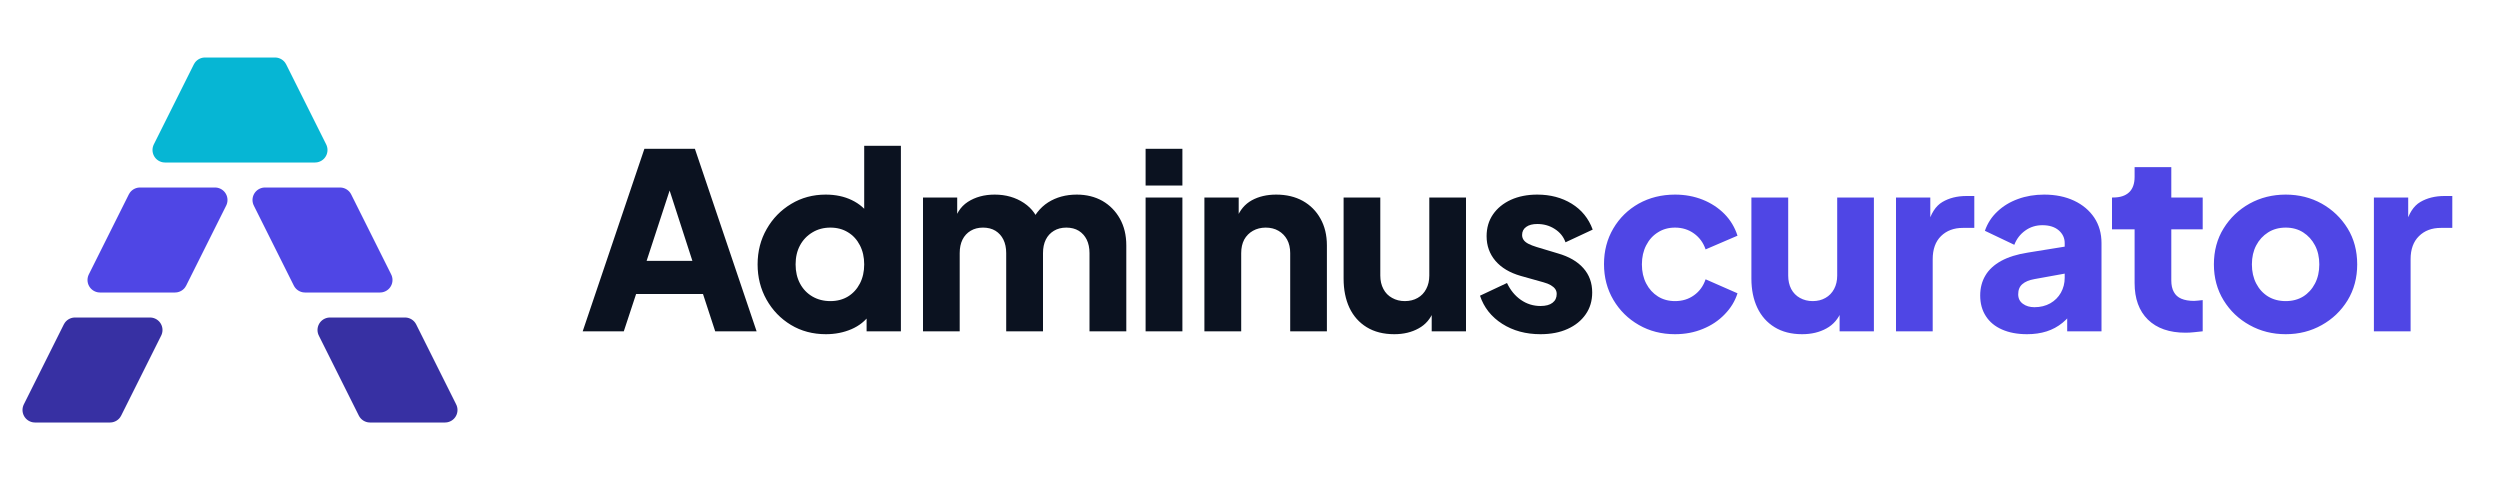
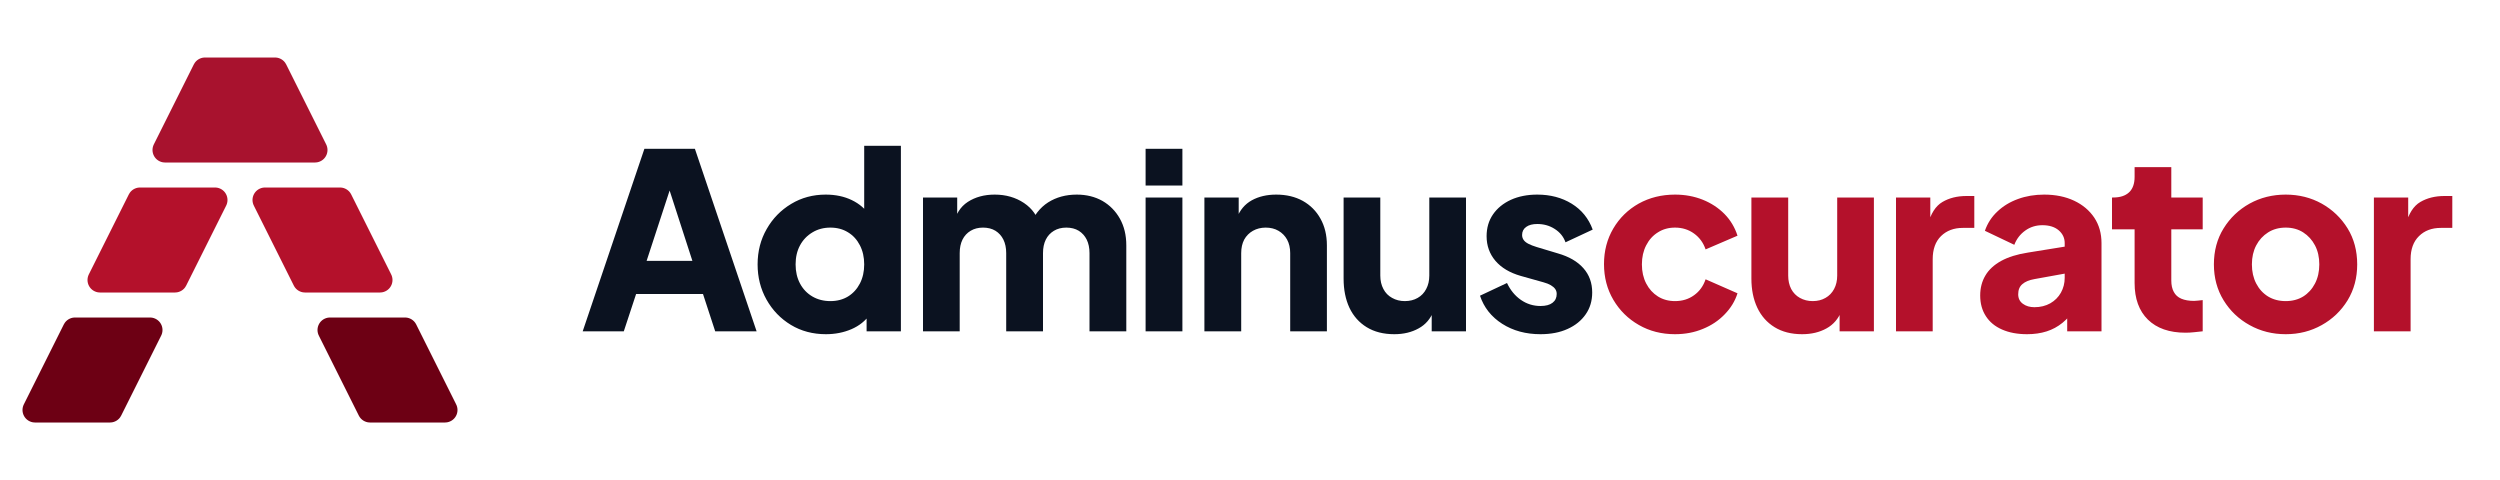
<svg xmlns="http://www.w3.org/2000/svg" viewBox="0 0 250 48" role="img" aria-label="Adminuscurator">
-   <path d="M7.5 33L15 33L11 41L3.5 41Z" fill="#3730a3" stroke="#3730a3" stroke-width="2.5" stroke-linejoin="round" />
-   <path d="M40.5 33L33 33L37 41L44.5 41Z" fill="#3730a3" stroke="#3730a3" stroke-width="2.5" stroke-linejoin="round" />
-   <path d="M14 20L21.5 20L17.5 28L10 28Z" fill="#4f46e5" stroke="#4f46e5" stroke-width="2.5" stroke-linejoin="round" />
-   <path d="M34 20L26.5 20L30.5 28L38 28Z" fill="#4f46e5" stroke="#4f46e5" stroke-width="2.5" stroke-linejoin="round" />
-   <path d="M20.5 7L27.5 7L31.5 15L16.5 15Z" fill="#06b6d4" stroke="#06b6d4" stroke-width="2.5" stroke-linejoin="round" />
+   <path d="M7.5 33L15 33L11 41L3.5 41Z" fill="#6d0014" stroke="#6d0014" stroke-width="2.5" stroke-linejoin="round" />
+   <path d="M40.5 33L33 33L37 41L44.5 41Z" fill="#6d0014" stroke="#6d0014" stroke-width="2.5" stroke-linejoin="round" />
+   <path d="M14 20L21.5 20L17.5 28L10 28Z" fill="#b4112b" stroke="#b4112b" stroke-width="2.5" stroke-linejoin="round" />
+   <path d="M34 20L26.5 20L30.5 28L38 28Z" fill="#b4112b" stroke="#b4112b" stroke-width="2.5" stroke-linejoin="round" />
+   <path d="M20.5 7L27.5 7L31.5 15L16.5 15Z" fill="#a8122e" stroke="#a8122e" stroke-width="2.5" stroke-linejoin="round" />
  <path d="M62.38 33.13L58.27 33.13L64.44 14.88L69.49 14.88L75.66 33.13L71.52 33.13L70.30 29.40L63.61 29.40L62.38 33.13ZM67.48 17.47L64.66 26.09L69.24 26.09L66.45 17.47L67.48 17.47ZM82.59 33.42L82.59 33.42Q80.63 33.42 79.09 32.49Q77.55 31.56 76.65 29.96Q75.76 28.37 75.76 26.44L75.76 26.44Q75.76 24.48 76.67 22.90Q77.57 21.32 79.12 20.39Q80.66 19.46 82.57 19.46L82.57 19.46Q84.04 19.46 85.18 20.01Q86.32 20.56 86.98 21.56L86.98 21.56L86.42 22.30L86.42 14.58L90.09 14.58L90.09 33.13L86.66 33.13L86.66 30.68L87.00 31.43Q86.32 32.41 85.14 32.92Q83.97 33.42 82.59 33.42ZM83.04 30.11L83.04 30.11Q84.04 30.11 84.80 29.65Q85.56 29.18 85.99 28.35Q86.42 27.52 86.42 26.44L86.42 26.44Q86.42 25.36 85.99 24.53Q85.56 23.69 84.80 23.23Q84.04 22.76 83.04 22.76L83.04 22.76Q82.03 22.76 81.24 23.24Q80.44 23.72 80.00 24.54Q79.56 25.36 79.56 26.44L79.56 26.44Q79.56 27.52 80.00 28.35Q80.44 29.18 81.24 29.65Q82.03 30.11 83.04 30.11ZM95.97 33.13L92.30 33.13L92.30 19.75L95.72 19.75L95.72 23.01L95.36 22.47Q95.65 20.93 96.78 20.19Q97.91 19.46 99.47 19.46L99.47 19.46Q101.14 19.46 102.40 20.30Q103.66 21.15 103.98 22.57L103.98 22.57L102.93 22.66Q103.59 21.02 104.81 20.24Q106.04 19.46 107.68 19.46L107.68 19.46Q109.12 19.46 110.24 20.09Q111.35 20.73 111.99 21.87Q112.63 23.01 112.63 24.53L112.63 24.53L112.63 33.13L108.95 33.13L108.95 25.31Q108.95 24.53 108.67 23.96Q108.39 23.40 107.88 23.08Q107.36 22.76 106.63 22.76L106.63 22.76Q105.92 22.76 105.39 23.08Q104.86 23.40 104.58 23.96Q104.30 24.53 104.30 25.31L104.30 25.31L104.30 33.13L100.62 33.13L100.62 25.31Q100.62 24.53 100.34 23.96Q100.06 23.40 99.55 23.08Q99.03 22.76 98.30 22.76L98.30 22.76Q97.59 22.76 97.06 23.08Q96.53 23.40 96.25 23.96Q95.97 24.53 95.97 25.31L95.97 25.31L95.97 33.13ZM118.24 33.13L114.56 33.13L114.56 19.75L118.24 19.75L118.24 33.13ZM118.24 18.55L114.56 18.55L114.56 14.88L118.24 14.88L118.24 18.55ZM124.12 33.13L120.44 33.13L120.44 19.75L123.87 19.75L123.87 22.40L123.68 21.81Q124.14 20.61 125.18 20.03Q126.22 19.46 127.62 19.46L127.62 19.46Q129.14 19.46 130.28 20.09Q131.42 20.73 132.05 21.87Q132.69 23.01 132.69 24.53L132.69 24.53L132.69 33.13L129.02 33.13L129.02 25.31Q129.02 24.53 128.71 23.96Q128.40 23.40 127.85 23.08Q127.30 22.76 126.57 22.76L126.57 22.76Q125.86 22.76 125.29 23.08Q124.73 23.40 124.42 23.96Q124.12 24.53 124.12 25.31L124.12 25.31L124.12 33.13ZM139.43 33.42L139.43 33.42Q137.81 33.42 136.67 32.72Q135.53 32.02 134.94 30.77Q134.36 29.52 134.36 27.86L134.36 27.86L134.36 19.75L138.03 19.75L138.03 27.56Q138.03 28.32 138.34 28.90Q138.64 29.48 139.21 29.79Q139.77 30.11 140.48 30.11L140.48 30.11Q141.22 30.11 141.77 29.79Q142.32 29.48 142.62 28.90Q142.93 28.32 142.93 27.56L142.93 27.56L142.93 19.75L146.60 19.75L146.60 33.13L143.17 33.13L143.17 30.48L143.37 31.07Q142.91 32.27 141.86 32.84Q140.82 33.42 139.43 33.42ZM154.05 33.42L154.05 33.42Q151.85 33.42 150.22 32.38Q148.59 31.34 148.00 29.57L148.00 29.57L150.70 28.30Q151.21 29.38 152.09 29.99Q152.97 30.60 154.05 30.60L154.05 30.60Q154.84 30.60 155.25 30.28Q155.67 29.96 155.67 29.40L155.67 29.40Q155.67 29.11 155.52 28.90Q155.37 28.69 155.08 28.52Q154.79 28.35 154.35 28.23L154.35 28.23L152.07 27.59Q150.43 27.12 149.54 26.08Q148.66 25.04 148.66 23.62L148.66 23.62Q148.66 22.37 149.30 21.44Q149.94 20.51 151.09 19.98Q152.24 19.46 153.73 19.46L153.73 19.46Q155.69 19.46 157.17 20.37Q158.66 21.29 159.27 22.96L159.27 22.96L156.55 24.23Q156.26 23.40 155.48 22.90Q154.71 22.40 153.73 22.40L153.73 22.40Q153.02 22.40 152.62 22.69Q152.21 22.98 152.21 23.50L152.21 23.50Q152.21 23.77 152.36 23.99Q152.51 24.21 152.84 24.38Q153.17 24.55 153.66 24.70L153.66 24.70L155.79 25.34Q157.46 25.82 158.34 26.82Q159.22 27.81 159.22 29.25L159.22 29.25Q159.22 30.50 158.57 31.43Q157.92 32.37 156.77 32.89Q155.62 33.42 154.05 33.42Z" fill="#0b1220" />
-   <path d="M167.50 33.42L167.50 33.42Q165.49 33.42 163.89 32.50Q162.28 31.58 161.34 29.99Q160.40 28.40 160.40 26.41L160.40 26.41Q160.40 24.43 161.33 22.85Q162.26 21.27 163.87 20.36Q165.49 19.46 167.50 19.46L167.50 19.46Q168.99 19.46 170.27 19.97Q171.54 20.48 172.45 21.40Q173.35 22.32 173.75 23.57L173.75 23.57L170.56 24.94Q170.22 23.94 169.40 23.35Q168.58 22.76 167.50 22.76L167.50 22.76Q166.54 22.76 165.80 23.23Q165.05 23.69 164.62 24.53Q164.19 25.36 164.19 26.44L164.19 26.44Q164.19 27.52 164.62 28.35Q165.05 29.18 165.80 29.65Q166.54 30.11 167.50 30.11L167.50 30.11Q168.60 30.11 169.41 29.52Q170.22 28.94 170.56 27.93L170.56 27.93L173.75 29.33Q173.38 30.50 172.47 31.43Q171.57 32.37 170.29 32.89Q169.02 33.42 167.50 33.42ZM180.21 33.42L180.21 33.42Q178.60 33.42 177.46 32.72Q176.32 32.02 175.73 30.77Q175.14 29.52 175.14 27.86L175.14 27.86L175.14 19.75L178.82 19.75L178.82 27.56Q178.82 28.32 179.12 28.90Q179.43 29.48 179.99 29.79Q180.56 30.11 181.27 30.11L181.27 30.11Q182.00 30.11 182.55 29.79Q183.10 29.48 183.41 28.90Q183.72 28.32 183.72 27.56L183.72 27.56L183.72 19.75L187.39 19.75L187.39 33.13L183.96 33.13L183.96 30.48L184.16 31.07Q183.69 32.27 182.65 32.84Q181.61 33.42 180.21 33.42ZM193.27 33.13L189.60 33.13L189.60 19.75L193.03 19.75L193.03 22.96L192.78 22.49Q193.22 20.80 194.24 20.20Q195.25 19.60 196.65 19.60L196.65 19.60L197.43 19.60L197.43 22.79L196.28 22.79Q194.94 22.79 194.10 23.61Q193.27 24.43 193.27 25.92L193.27 25.92L193.27 33.13ZM202.70 33.42L202.70 33.42Q201.26 33.42 200.20 32.95Q199.15 32.49 198.59 31.62Q198.02 30.75 198.02 29.55L198.02 29.55Q198.02 28.42 198.54 27.55Q199.05 26.68 200.12 26.09Q201.18 25.51 202.78 25.26L202.78 25.26L206.87 24.60L206.87 27.29L203.44 27.91Q202.65 28.05 202.24 28.41Q201.82 28.76 201.82 29.43L201.82 29.43Q201.82 30.04 202.29 30.38Q202.75 30.72 203.44 30.72L203.44 30.72Q204.34 30.72 205.03 30.33Q205.71 29.94 206.09 29.27Q206.47 28.59 206.47 27.78L206.47 27.78L206.47 24.31Q206.47 23.55 205.87 23.03Q205.27 22.52 204.24 22.52L204.24 22.52Q203.27 22.52 202.52 23.06Q201.77 23.60 201.43 24.48L201.43 24.48L198.49 23.08Q198.88 21.95 199.74 21.15Q200.59 20.34 201.80 19.90Q203.00 19.46 204.42 19.46L204.42 19.46Q206.11 19.46 207.41 20.07Q208.70 20.68 209.43 21.77Q210.15 22.86 210.15 24.31L210.15 24.31L210.15 33.13L206.72 33.13L206.72 30.97L207.55 30.82Q206.96 31.70 206.25 32.28Q205.54 32.86 204.66 33.14Q203.78 33.42 202.70 33.42ZM218.55 33.27L218.55 33.27Q216.13 33.27 214.79 31.96Q213.46 30.65 213.46 28.30L213.46 28.30L213.46 22.93L211.20 22.93L211.20 19.75L211.32 19.75Q212.35 19.75 212.90 19.24Q213.46 18.72 213.46 17.69L213.46 17.69L213.46 16.71L217.13 16.71L217.13 19.75L220.27 19.75L220.27 22.93L217.13 22.93L217.13 28.05Q217.13 28.74 217.38 29.19Q217.62 29.65 218.13 29.87Q218.65 30.09 219.41 30.09L219.41 30.09Q219.58 30.09 219.80 30.06Q220.02 30.04 220.27 30.01L220.27 30.01L220.27 33.13Q219.90 33.17 219.43 33.22Q218.97 33.27 218.55 33.27ZM228.57 33.42L228.57 33.42Q226.59 33.42 224.96 32.51Q223.33 31.61 222.36 30.03Q221.39 28.45 221.39 26.44L221.39 26.44Q221.39 24.40 222.36 22.84Q223.33 21.27 224.96 20.36Q226.59 19.46 228.57 19.46L228.57 19.46Q230.55 19.46 232.17 20.36Q233.79 21.27 234.76 22.84Q235.72 24.40 235.72 26.44L235.72 26.44Q235.72 28.45 234.76 30.03Q233.79 31.61 232.17 32.51Q230.55 33.42 228.57 33.42ZM228.57 30.11L228.57 30.11Q229.57 30.11 230.32 29.65Q231.07 29.18 231.50 28.35Q231.93 27.52 231.93 26.44L231.93 26.44Q231.93 25.36 231.50 24.54Q231.07 23.72 230.32 23.24Q229.57 22.76 228.57 22.76L228.57 22.76Q227.57 22.76 226.81 23.24Q226.05 23.72 225.62 24.54Q225.19 25.36 225.19 26.44L225.19 26.44Q225.19 27.52 225.62 28.35Q226.05 29.18 226.81 29.65Q227.57 30.11 228.57 30.11ZM241.06 33.13L237.39 33.13L237.39 19.75L240.82 19.75L240.82 22.96L240.57 22.49Q241.01 20.80 242.03 20.20Q243.05 19.60 244.44 19.60L244.44 19.60L245.23 19.60L245.23 22.79L244.08 22.79Q242.73 22.79 241.90 23.61Q241.06 24.43 241.06 25.92L241.06 25.92L241.06 33.13Z" fill="#4f46e5" />
+   <path d="M167.50 33.42L167.50 33.42Q165.49 33.42 163.89 32.50Q162.28 31.58 161.34 29.99Q160.40 28.40 160.40 26.41L160.40 26.41Q160.40 24.43 161.33 22.85Q162.26 21.27 163.87 20.36Q165.49 19.46 167.50 19.46L167.50 19.46Q168.99 19.46 170.27 19.97Q171.54 20.48 172.45 21.40Q173.35 22.32 173.75 23.57L173.75 23.57L170.56 24.94Q170.22 23.94 169.40 23.35Q168.58 22.76 167.50 22.76L167.50 22.76Q166.54 22.76 165.80 23.23Q165.05 23.69 164.62 24.53Q164.19 25.36 164.19 26.44L164.19 26.44Q164.19 27.52 164.62 28.35Q165.05 29.18 165.80 29.65Q166.54 30.11 167.50 30.11L167.50 30.11Q168.60 30.11 169.41 29.52Q170.22 28.94 170.56 27.93L170.56 27.93L173.75 29.33Q173.38 30.50 172.47 31.43Q171.57 32.37 170.29 32.89Q169.02 33.42 167.50 33.42ZM180.21 33.42L180.21 33.42Q178.60 33.42 177.46 32.72Q176.32 32.02 175.73 30.77Q175.14 29.52 175.14 27.86L175.14 27.86L175.14 19.75L178.82 19.75L178.82 27.56Q178.82 28.32 179.12 28.90Q179.43 29.48 179.99 29.79Q180.56 30.11 181.27 30.11L181.27 30.11Q182.00 30.11 182.55 29.79Q183.10 29.48 183.41 28.90Q183.72 28.32 183.72 27.56L183.72 27.56L183.72 19.75L187.39 19.75L187.39 33.13L183.96 33.13L183.96 30.48L184.16 31.07Q183.69 32.27 182.65 32.84Q181.61 33.42 180.21 33.42ZM193.27 33.13L189.60 33.13L189.60 19.75L193.03 19.75L193.03 22.96L192.78 22.49Q193.22 20.80 194.24 20.20Q195.25 19.60 196.65 19.60L196.65 19.60L197.43 19.60L197.43 22.79L196.28 22.79Q194.94 22.79 194.10 23.61Q193.27 24.43 193.27 25.92L193.27 25.92L193.27 33.13ZM202.70 33.42L202.70 33.42Q201.26 33.42 200.20 32.95Q199.15 32.49 198.59 31.62Q198.02 30.75 198.02 29.55L198.02 29.55Q198.02 28.42 198.54 27.55Q199.05 26.68 200.12 26.09Q201.18 25.51 202.78 25.26L202.78 25.26L206.87 24.60L206.87 27.29L203.44 27.91Q202.65 28.05 202.24 28.41Q201.82 28.76 201.82 29.43L201.82 29.43Q201.82 30.04 202.29 30.38Q202.75 30.72 203.44 30.72L203.44 30.72Q204.34 30.72 205.03 30.33Q205.71 29.94 206.09 29.27Q206.47 28.59 206.47 27.78L206.47 27.78L206.47 24.31Q206.47 23.55 205.87 23.03Q205.27 22.52 204.24 22.52L204.24 22.52Q203.27 22.52 202.52 23.06Q201.77 23.60 201.43 24.48L201.43 24.48L198.49 23.08Q198.88 21.95 199.74 21.15Q200.59 20.34 201.80 19.90Q203.00 19.46 204.42 19.46L204.42 19.46Q206.11 19.46 207.41 20.07Q208.70 20.68 209.43 21.77Q210.15 22.86 210.15 24.31L210.15 24.31L210.15 33.13L206.72 33.13L206.72 30.97L207.55 30.82Q206.96 31.70 206.25 32.28Q205.54 32.86 204.66 33.14Q203.78 33.42 202.70 33.42ZM218.55 33.27L218.55 33.27Q216.13 33.27 214.79 31.96Q213.46 30.65 213.46 28.30L213.46 28.30L213.46 22.93L211.20 22.93L211.20 19.75L211.32 19.75Q212.35 19.75 212.90 19.24Q213.46 18.72 213.46 17.69L213.46 17.69L213.46 16.71L217.13 16.71L217.13 19.75L220.27 19.75L220.27 22.93L217.13 22.93L217.13 28.05Q217.13 28.74 217.38 29.19Q217.62 29.65 218.13 29.87Q218.65 30.09 219.41 30.09L219.41 30.09Q219.58 30.09 219.80 30.06Q220.02 30.04 220.27 30.01L220.27 30.01L220.27 33.13Q219.90 33.17 219.43 33.22Q218.97 33.27 218.55 33.27ZM228.57 33.42L228.57 33.42Q226.59 33.42 224.96 32.51Q223.33 31.61 222.36 30.03Q221.39 28.45 221.39 26.44L221.39 26.44Q221.39 24.40 222.36 22.84Q223.33 21.27 224.96 20.36Q226.59 19.46 228.57 19.46L228.57 19.46Q230.55 19.46 232.17 20.36Q233.79 21.27 234.76 22.84Q235.72 24.40 235.72 26.44L235.72 26.44Q235.72 28.45 234.76 30.03Q233.79 31.61 232.17 32.51Q230.55 33.42 228.57 33.42ZM228.57 30.11L228.57 30.11Q229.57 30.11 230.32 29.65Q231.07 29.18 231.50 28.35Q231.93 27.52 231.93 26.44L231.93 26.44Q231.93 25.36 231.50 24.54Q231.07 23.72 230.32 23.24Q229.57 22.76 228.57 22.76L228.57 22.76Q227.57 22.76 226.81 23.24Q226.05 23.72 225.62 24.54Q225.19 25.36 225.19 26.44L225.19 26.44Q225.19 27.52 225.62 28.35Q226.05 29.18 226.81 29.65Q227.57 30.11 228.57 30.11ZM241.06 33.13L237.39 33.13L237.39 19.75L240.82 19.75L240.82 22.96L240.57 22.49Q241.01 20.80 242.03 20.20Q243.05 19.60 244.44 19.60L244.44 19.60L245.23 19.60L245.23 22.79L244.08 22.79Q242.73 22.79 241.90 23.61Q241.06 24.43 241.06 25.92L241.06 25.92L241.06 33.13Z" fill="#b4112b" />
</svg>
